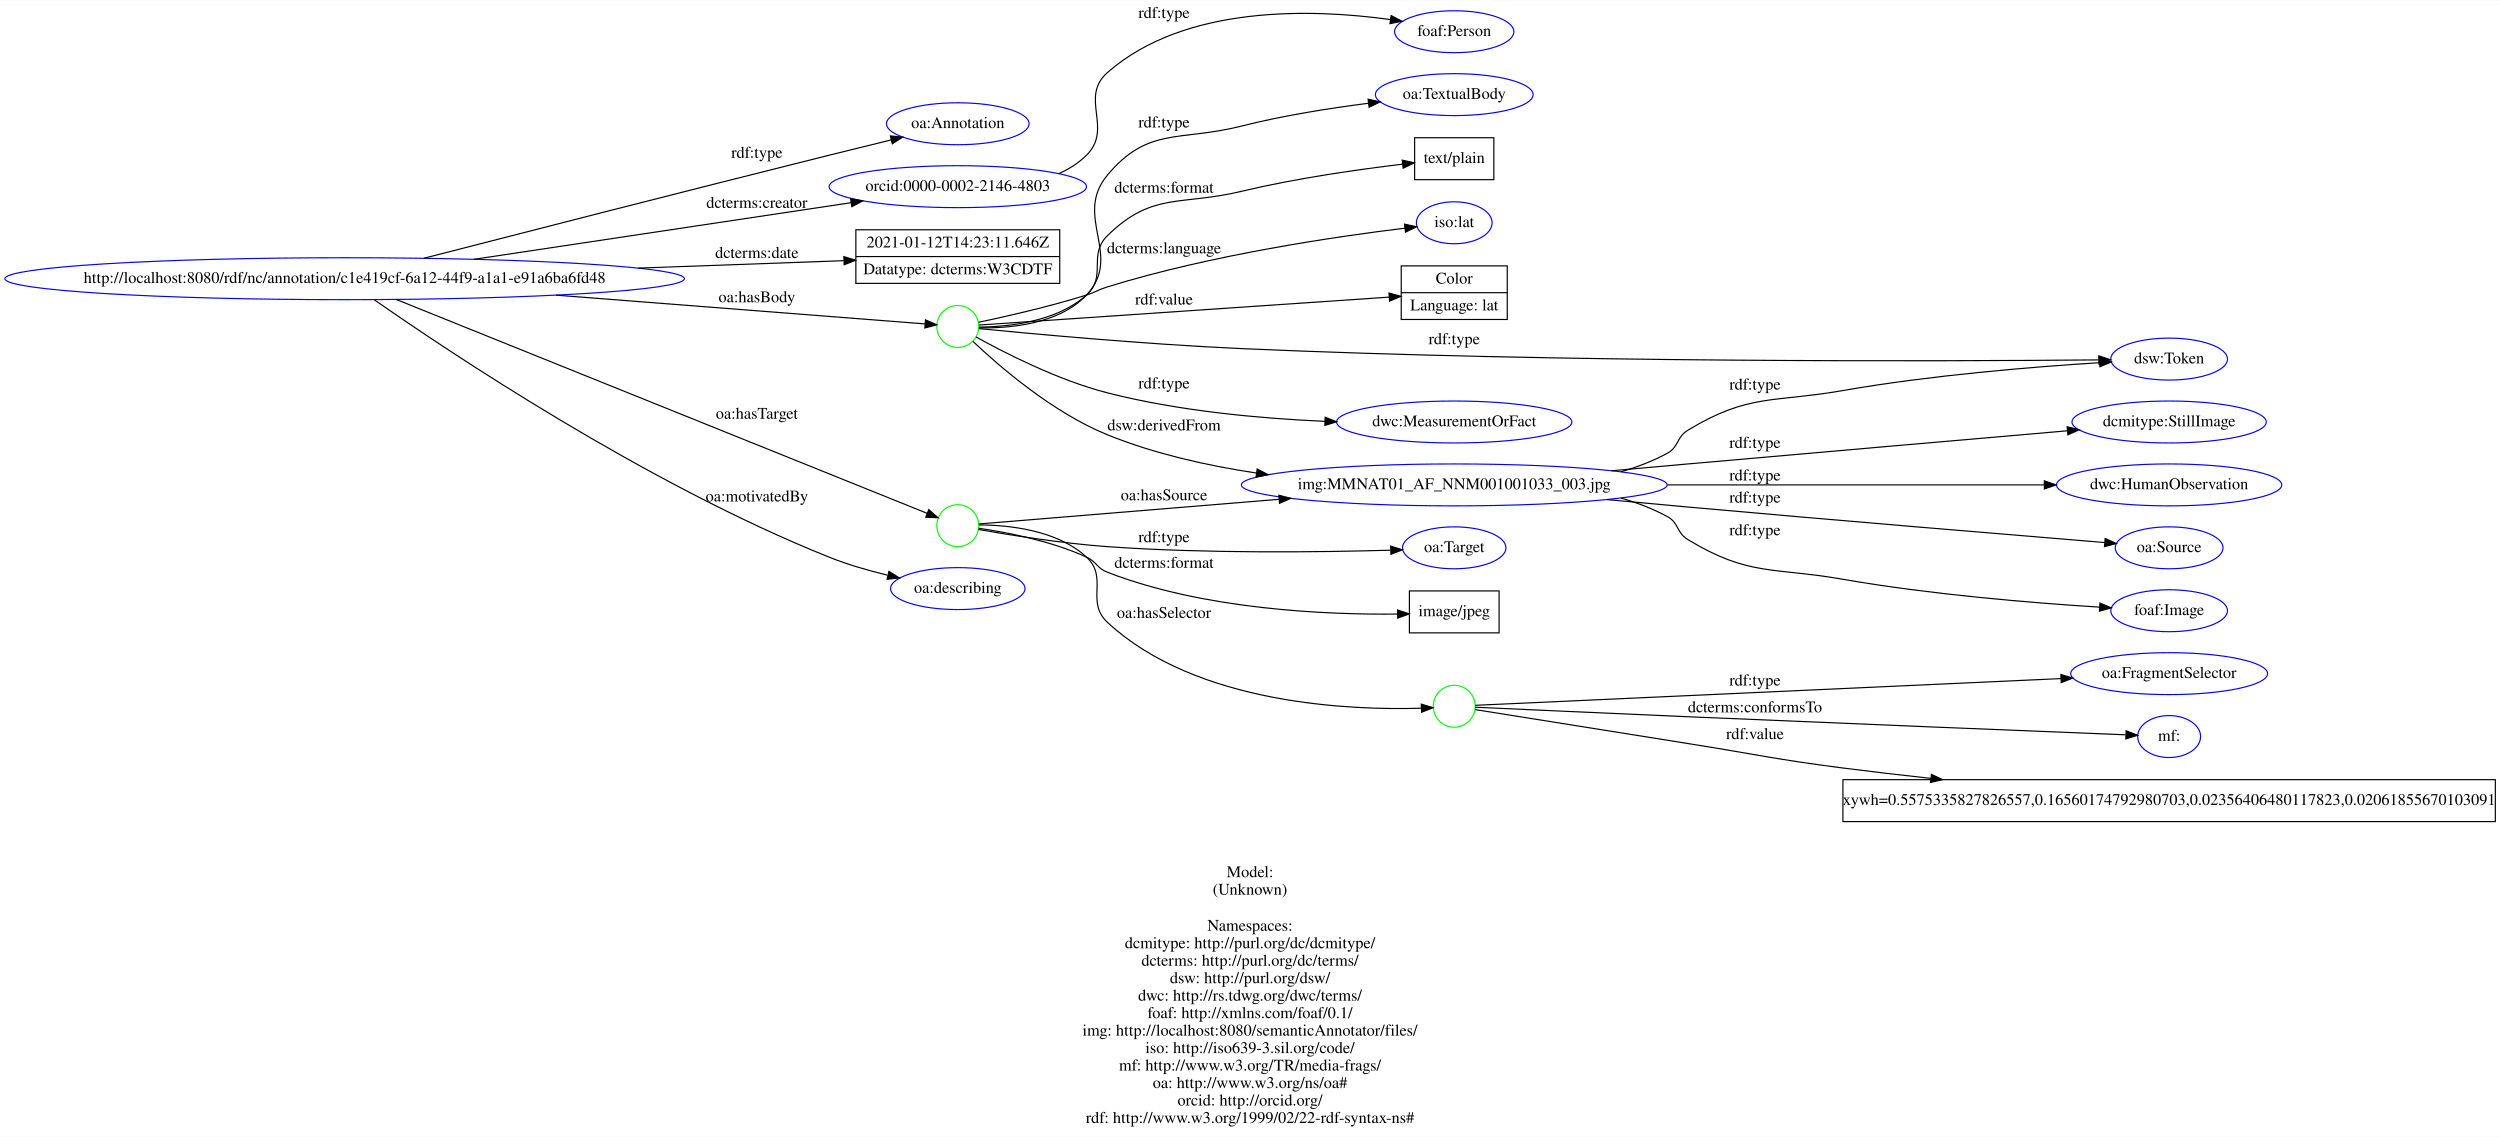
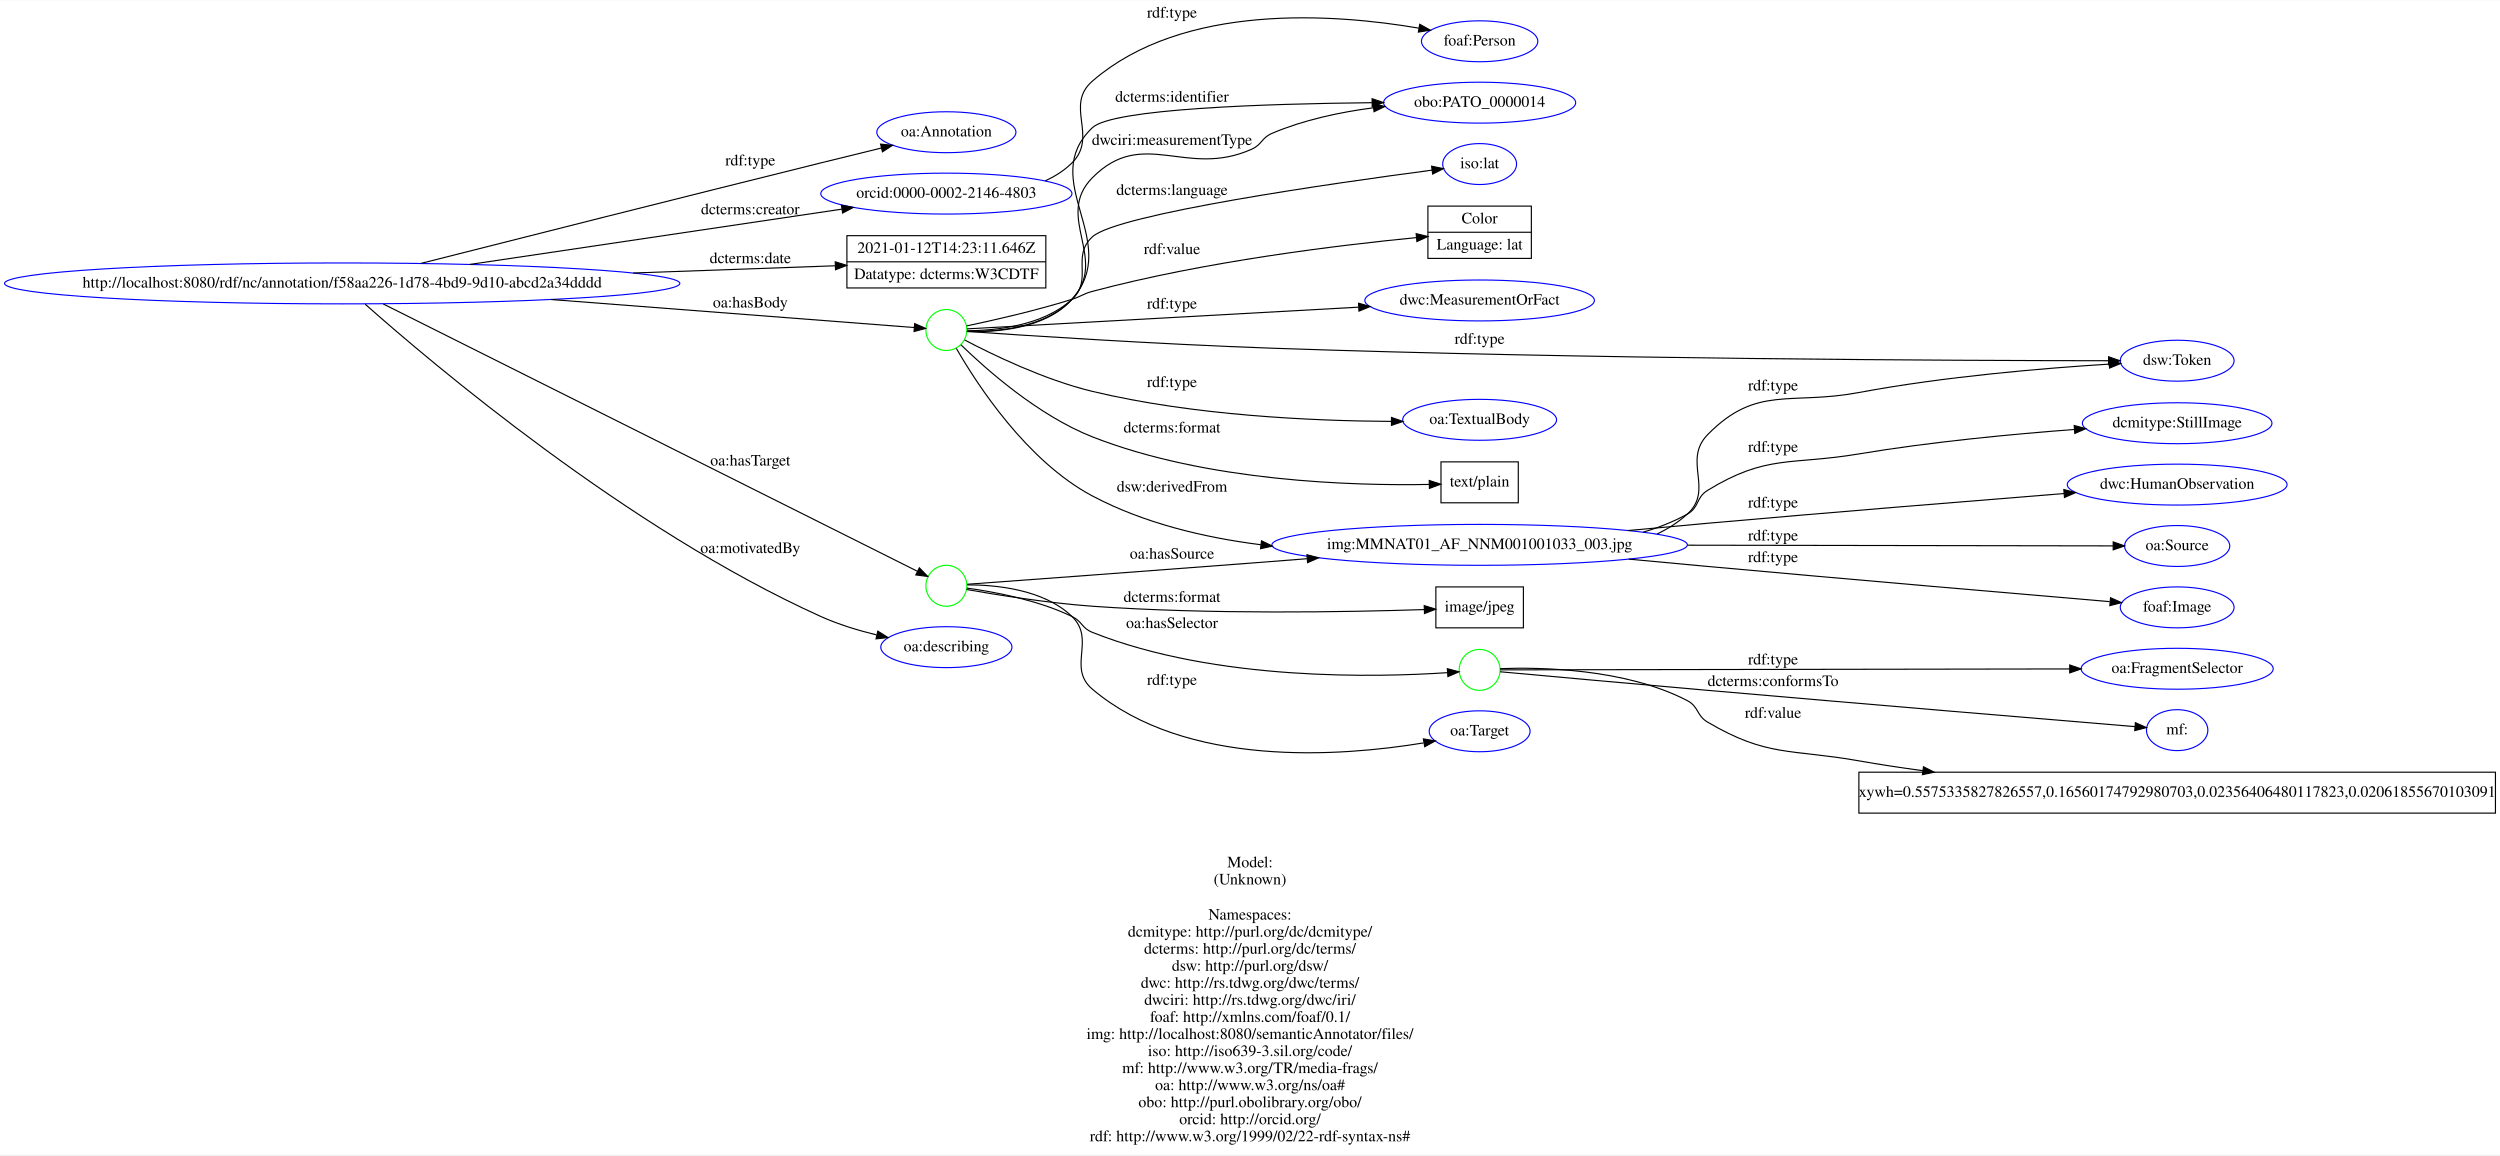
- <svg xmlns="http://www.w3.org/2000/svg" width="2146pt" height="976pt" viewBox="0.00 0.00 2145.90 975.50">
-   <g id="graph0" class="graph" transform="scale(1 1) rotate(0) translate(4 971.5)">
-     <polygon fill="#ffffff" stroke="transparent" points="-4,4 -4,-971.5 2141.896,-971.5 2141.896,4 -4,4" />
-     <text text-anchor="middle" x="1068.948" y="-218.8" font-family="Times,serif" font-size="14.00" fill="#000000">Model:</text>
-     <text text-anchor="middle" x="1068.948" y="-203.8" font-family="Times,serif" font-size="14.00" fill="#000000">(Unknown)</text>
-     <text text-anchor="middle" x="1068.948" y="-172.8" font-family="Times,serif" font-size="14.00" fill="#000000">Namespaces:</text>
-     <text text-anchor="middle" x="1068.948" y="-157.8" font-family="Times,serif" font-size="14.00" fill="#000000">dcmitype: http://purl.org/dc/dcmitype/</text>
-     <text text-anchor="middle" x="1068.948" y="-142.8" font-family="Times,serif" font-size="14.00" fill="#000000">dcterms: http://purl.org/dc/terms/</text>
-     <text text-anchor="middle" x="1068.948" y="-127.8" font-family="Times,serif" font-size="14.00" fill="#000000">dsw: http://purl.org/dsw/</text>
-     <text text-anchor="middle" x="1068.948" y="-112.8" font-family="Times,serif" font-size="14.00" fill="#000000">dwc: http://rs.tdwg.org/dwc/terms/</text>
-     <text text-anchor="middle" x="1068.948" y="-97.8" font-family="Times,serif" font-size="14.00" fill="#000000">foaf: http://xmlns.com/foaf/0.1/</text>
-     <text text-anchor="middle" x="1068.948" y="-82.8" font-family="Times,serif" font-size="14.00" fill="#000000">img: http://localhost:8080/semanticAnnotator/files/</text>
-     <text text-anchor="middle" x="1068.948" y="-67.8" font-family="Times,serif" font-size="14.00" fill="#000000">iso: http://iso639-3.sil.org/code/</text>
-     <text text-anchor="middle" x="1068.948" y="-52.8" font-family="Times,serif" font-size="14.00" fill="#000000">mf: http://www.w3.org/TR/media-frags/</text>
-     <text text-anchor="middle" x="1068.948" y="-37.8" font-family="Times,serif" font-size="14.00" fill="#000000">oa: http://www.w3.org/ns/oa#</text>
-     <text text-anchor="middle" x="1068.948" y="-22.8" font-family="Times,serif" font-size="14.00" fill="#000000">orcid: http://orcid.org/</text>
-     <text text-anchor="middle" x="1068.948" y="-7.8" font-family="Times,serif" font-size="14.00" fill="#000000">rdf: http://www.w3.org/1999/02/22-rdf-syntax-ns#</text>
+ <svg xmlns="http://www.w3.org/2000/svg" width="2199pt" height="1016pt" viewBox="0.00 0.00 2199.30 1015.50">
+   <g id="graph0" class="graph" transform="scale(1 1) rotate(0) translate(4 1011.5)">
+     <polygon fill="#ffffff" stroke="transparent" points="-4,4 -4,-1011.5 2195.295,-1011.5 2195.295,4 -4,4" />
+     <text text-anchor="middle" x="1095.648" y="-248.8" font-family="Times,serif" font-size="14.00" fill="#000000">Model:</text>
+     <text text-anchor="middle" x="1095.648" y="-233.8" font-family="Times,serif" font-size="14.00" fill="#000000">(Unknown)</text>
+     <text text-anchor="middle" x="1095.648" y="-202.8" font-family="Times,serif" font-size="14.00" fill="#000000">Namespaces:</text>
+     <text text-anchor="middle" x="1095.648" y="-187.8" font-family="Times,serif" font-size="14.00" fill="#000000">dcmitype: http://purl.org/dc/dcmitype/</text>
+     <text text-anchor="middle" x="1095.648" y="-172.8" font-family="Times,serif" font-size="14.00" fill="#000000">dcterms: http://purl.org/dc/terms/</text>
+     <text text-anchor="middle" x="1095.648" y="-157.8" font-family="Times,serif" font-size="14.00" fill="#000000">dsw: http://purl.org/dsw/</text>
+     <text text-anchor="middle" x="1095.648" y="-142.8" font-family="Times,serif" font-size="14.00" fill="#000000">dwc: http://rs.tdwg.org/dwc/terms/</text>
+     <text text-anchor="middle" x="1095.648" y="-127.8" font-family="Times,serif" font-size="14.00" fill="#000000">dwciri: http://rs.tdwg.org/dwc/iri/</text>
+     <text text-anchor="middle" x="1095.648" y="-112.8" font-family="Times,serif" font-size="14.00" fill="#000000">foaf: http://xmlns.com/foaf/0.1/</text>
+     <text text-anchor="middle" x="1095.648" y="-97.8" font-family="Times,serif" font-size="14.00" fill="#000000">img: http://localhost:8080/semanticAnnotator/files/</text>
+     <text text-anchor="middle" x="1095.648" y="-82.8" font-family="Times,serif" font-size="14.00" fill="#000000">iso: http://iso639-3.sil.org/code/</text>
+     <text text-anchor="middle" x="1095.648" y="-67.8" font-family="Times,serif" font-size="14.00" fill="#000000">mf: http://www.w3.org/TR/media-frags/</text>
+     <text text-anchor="middle" x="1095.648" y="-52.8" font-family="Times,serif" font-size="14.00" fill="#000000">oa: http://www.w3.org/ns/oa#</text>
+     <text text-anchor="middle" x="1095.648" y="-37.8" font-family="Times,serif" font-size="14.00" fill="#000000">obo: http://purl.obolibrary.org/obo/</text>
+     <text text-anchor="middle" x="1095.648" y="-22.8" font-family="Times,serif" font-size="14.00" fill="#000000">orcid: http://orcid.org/</text>
+     <text text-anchor="middle" x="1095.648" y="-7.8" font-family="Times,serif" font-size="14.00" fill="#000000">rdf: http://www.w3.org/1999/02/22-rdf-syntax-ns#</text>
    <g id="node1" class="node">
-       <ellipse fill="none" stroke="#0000ff" cx="291.824" cy="-732.5" rx="291.648" ry="18" />
-       <text text-anchor="middle" x="291.824" y="-728.8" font-family="Times,serif" font-size="14.00" fill="#000000">http://localhost:8080/rdf/nc/annotation/c1e419cf-6a12-44f9-a1a1-e91a6ba6fd48</text>
+       <ellipse fill="none" stroke="#0000ff" cx="297.024" cy="-762.5" rx="297.047" ry="18" />
+       <text text-anchor="middle" x="297.024" y="-758.8" font-family="Times,serif" font-size="14.00" fill="#000000">http://localhost:8080/rdf/nc/annotation/f58aa226-1d78-4bd9-9d10-abcd2a34dddd</text>
    </g>
    <g id="node2" class="node">
-       <ellipse fill="none" stroke="#0000ff" cx="818.138" cy="-865.5" rx="61.189" ry="18" />
-       <text text-anchor="middle" x="818.138" y="-861.8" font-family="Times,serif" font-size="14.00" fill="#000000">oa:Annotation</text>
+       <ellipse fill="none" stroke="#0000ff" cx="828.538" cy="-895.5" rx="61.189" ry="18" />
+       <text text-anchor="middle" x="828.538" y="-891.8" font-family="Times,serif" font-size="14.00" fill="#000000">oa:Annotation</text>
    </g>
    <g id="edge1" class="edge">
-       <path fill="none" stroke="#000000" d="M359.838,-750.058C442.139,-771.254 584.949,-807.87 707.648,-838.5 724.945,-842.818 743.784,-847.448 760.925,-851.634" />
-       <polygon fill="#000000" stroke="#000000" points="760.253,-855.072 770.798,-854.041 761.912,-848.271 760.253,-855.072" />
-       <text text-anchor="middle" x="645.648" y="-836.3" font-family="Times,serif" font-size="14.00" fill="#000000">rdf:type</text>
+       <path fill="none" stroke="#000000" d="M366.273,-780.092C449.676,-801.243 594.044,-837.739 718.047,-868.5 735.351,-872.792 754.191,-877.415 771.332,-881.601" />
+       <polygon fill="#000000" stroke="#000000" points="770.66,-885.04 781.204,-884.01 772.319,-878.24 770.66,-885.04" />
+       <text text-anchor="middle" x="656.047" y="-866.3" font-family="Times,serif" font-size="14.00" fill="#000000">rdf:type</text>
    </g>
    <g id="node3" class="node">
-       <ellipse fill="none" stroke="#0000ff" cx="818.138" cy="-811.5" rx="110.48" ry="18" />
-       <text text-anchor="middle" x="818.138" y="-807.8" font-family="Times,serif" font-size="14.00" fill="#000000">orcid:0000-0002-2146-4803</text>
+       <ellipse fill="none" stroke="#0000ff" cx="828.538" cy="-841.5" rx="110.48" ry="18" />
+       <text text-anchor="middle" x="828.538" y="-837.8" font-family="Times,serif" font-size="14.00" fill="#000000">orcid:0000-0002-2146-4803</text>
    </g>
    <g id="edge2" class="edge">
-       <path fill="none" stroke="#000000" d="M402.799,-749.157C499.018,-763.6 636.594,-784.25 726.626,-797.764" />
-       <polygon fill="#000000" stroke="#000000" points="726.137,-801.23 736.546,-799.253 727.176,-794.307 726.137,-801.23" />
-       <text text-anchor="middle" x="645.648" y="-793.3" font-family="Times,serif" font-size="14.00" fill="#000000">dcterms:creator</text>
+       <path fill="none" stroke="#000000" d="M409.419,-779.206C506.762,-793.674 645.837,-814.345 736.646,-827.842" />
+       <polygon fill="#000000" stroke="#000000" points="736.245,-831.321 746.651,-829.329 737.274,-824.397 736.245,-831.321" />
+       <text text-anchor="middle" x="656.047" y="-823.3" font-family="Times,serif" font-size="14.00" fill="#000000">dcterms:creator</text>
    </g>
    <g id="node4" class="node">
-       <polygon fill="none" stroke="#000000" points="730.638,-728.5 730.638,-774.5 905.638,-774.5 905.638,-728.5 730.638,-728.5" />
-       <text text-anchor="middle" x="818.138" y="-759.3" font-family="Times,serif" font-size="14.00" fill="#000000">2021-01-12T14:23:11.646Z</text>
-       <polyline fill="none" stroke="#000000" points="730.638,-751.5 905.638,-751.5 " />
-       <text text-anchor="middle" x="818.138" y="-736.3" font-family="Times,serif" font-size="14.00" fill="#000000">Datatype: dcterms:W3CDTF</text>
+       <polygon fill="none" stroke="#000000" points="741.038,-758.5 741.038,-804.5 916.038,-804.5 916.038,-758.5 741.038,-758.5" />
+       <text text-anchor="middle" x="828.538" y="-789.3" font-family="Times,serif" font-size="14.00" fill="#000000">2021-01-12T14:23:11.646Z</text>
+       <polyline fill="none" stroke="#000000" points="741.038,-781.5 916.038,-781.5 " />
+       <text text-anchor="middle" x="828.538" y="-766.3" font-family="Times,serif" font-size="14.00" fill="#000000">Datatype: dcterms:W3CDTF</text>
    </g>
    <g id="edge3" class="edge">
-       <path fill="none" stroke="#000000" d="M543.805,-741.596C606.552,-743.862 670.148,-746.158 720.289,-747.968" />
-       <polygon fill="#000000" stroke="#000000" points="720.336,-751.471 730.456,-748.335 720.589,-744.476 720.336,-751.471" />
-       <text text-anchor="middle" x="645.648" y="-750.3" font-family="Times,serif" font-size="14.00" fill="#000000">dcterms:date</text>
+       <path fill="none" stroke="#000000" d="M553.05,-771.652C616.314,-773.914 680.314,-776.202 730.684,-778.002" />
+       <polygon fill="#000000" stroke="#000000" points="730.777,-781.508 740.896,-778.367 731.027,-774.512 730.777,-781.508" />
+       <text text-anchor="middle" x="656.047" y="-780.3" font-family="Times,serif" font-size="14.00" fill="#000000">dcterms:date</text>
    </g>
    <g id="node5" class="node">
-       <ellipse fill="none" stroke="#00ff00" cx="818.138" cy="-691.5" rx="18" ry="18" />
+       <ellipse fill="none" stroke="#00ff00" cx="828.538" cy="-721.5" rx="18" ry="18" />
    </g>
    <g id="edge4" class="edge">
-       <path fill="none" stroke="#000000" d="M473.32,-718.361C590.286,-709.25 731.143,-698.277 790.076,-693.686" />
-       <polygon fill="#000000" stroke="#000000" points="790.404,-697.171 800.102,-692.905 789.86,-690.192 790.404,-697.171" />
-       <text text-anchor="middle" x="645.648" y="-712.3" font-family="Times,serif" font-size="14.00" fill="#000000">oa:hasBody</text>
+       <path fill="none" stroke="#000000" d="M480.685,-748.333C598.762,-739.225 740.814,-728.267 800.241,-723.683" />
+       <polygon fill="#000000" stroke="#000000" points="800.65,-727.162 810.351,-722.903 800.111,-720.182 800.65,-727.162" />
+       <text text-anchor="middle" x="656.047" y="-741.3" font-family="Times,serif" font-size="14.00" fill="#000000">oa:hasBody</text>
+     </g>
+     <g id="node14" class="node">
+       <ellipse fill="none" stroke="#00ff00" cx="828.538" cy="-496.5" rx="18" ry="18" />
+     </g>
+     <g id="edge14" class="edge">
+       <path fill="none" stroke="#000000" d="M333.139,-744.426C433.93,-693.984 716.544,-552.548 803.051,-509.255" />
+       <polygon fill="#000000" stroke="#000000" points="804.781,-512.303 812.158,-504.697 801.649,-506.043 804.781,-512.303" />
+       <text text-anchor="middle" x="656.047" y="-602.3" font-family="Times,serif" font-size="14.00" fill="#000000">oa:hasTarget</text>
+     </g>
+     <g id="node21" class="node">
+       <ellipse fill="none" stroke="#0000ff" cx="828.538" cy="-442.5" rx="57.69" ry="18" />
+       <text text-anchor="middle" x="828.538" y="-438.8" font-family="Times,serif" font-size="14.00" fill="#000000">oa:describing</text>
+     </g>
+     <g id="edge22" class="edge">
+       <path fill="none" stroke="#000000" d="M317.231,-744.238C375.133,-692.895 548.395,-546.042 718.047,-469.5 733.4,-462.573 750.789,-457.265 767.152,-453.265" />
+       <polygon fill="#000000" stroke="#000000" points="768.228,-456.609 777.18,-450.942 766.648,-449.789 768.228,-456.609" />
+       <text text-anchor="middle" x="656.047" y="-525.3" font-family="Times,serif" font-size="14.00" fill="#000000">oa:motivatedBy</text>
+     </g>
+     <g id="node22" class="node">
+       <ellipse fill="none" stroke="#0000ff" cx="1297.661" cy="-975.5" rx="51.191" ry="18" />
+       <text text-anchor="middle" x="1297.661" y="-971.8" font-family="Times,serif" font-size="14.00" fill="#000000">foaf:Person</text>
+     </g>
+     <g id="edge23" class="edge">
+       <path fill="none" stroke="#000000" d="M915.522,-852.77C924.223,-856.688 932.308,-861.816 939.028,-868.5 962.413,-891.762 932.102,-918.897 957.028,-940.5 1036.941,-1009.76 1170.264,-999.667 1244.189,-987.059" />
+       <polygon fill="#000000" stroke="#000000" points="1244.984,-990.472 1254.214,-985.271 1243.755,-983.581 1244.984,-990.472" />
+       <text text-anchor="middle" x="1027.028" y="-996.3" font-family="Times,serif" font-size="14.00" fill="#000000">rdf:type</text>
+     </g>
+     <g id="node6" class="node">
+       <ellipse fill="none" stroke="#0000ff" cx="1911.295" cy="-694.5" rx="50.091" ry="18" />
+       <text text-anchor="middle" x="1911.295" y="-690.8" font-family="Times,serif" font-size="14.00" fill="#000000">dsw:Token</text>
+     </g>
+     <g id="edge5" class="edge">
+       <path fill="none" stroke="#000000" d="M846.626,-720.225C891.844,-717.097 1013.466,-709.036 1115.028,-705.5 1389.463,-695.945 1717.374,-694.595 1850.581,-694.47" />
+       <polygon fill="#000000" stroke="#000000" points="1850.973,-697.97 1860.97,-694.462 1850.967,-690.97 1850.973,-697.97" />
+       <text text-anchor="middle" x="1297.661" y="-709.3" font-family="Times,serif" font-size="14.00" fill="#000000">rdf:type</text>
+     </g>
+     <g id="node7" class="node">
+       <ellipse fill="none" stroke="#0000ff" cx="1297.661" cy="-747.5" rx="100.983" ry="18" />
+       <text text-anchor="middle" x="1297.661" y="-743.8" font-family="Times,serif" font-size="14.00" fill="#000000">dwc:MeasurementOrFact</text>
+     </g>
+     <g id="edge6" class="edge">
+       <path fill="none" stroke="#000000" d="M846.64,-722.503C902.664,-725.608 1076.329,-735.233 1191.086,-741.593" />
+       <polygon fill="#000000" stroke="#000000" points="1191.132,-745.101 1201.311,-742.16 1191.52,-738.112 1191.132,-745.101" />
+       <text text-anchor="middle" x="1027.028" y="-740.3" font-family="Times,serif" font-size="14.00" fill="#000000">rdf:type</text>
+     </g>
+     <g id="node8" class="node">
+       <ellipse fill="none" stroke="#0000ff" cx="1297.661" cy="-642.5" rx="67.688" ry="18" />
+       <text text-anchor="middle" x="1297.661" y="-638.8" font-family="Times,serif" font-size="14.00" fill="#000000">oa:TextualBody</text>
+     </g>
+     <g id="edge7" class="edge">
+       <path fill="none" stroke="#000000" d="M844.589,-712.736C868.357,-700.232 914.675,-677.665 957.028,-667.5 1045.508,-646.264 1150.307,-641.504 1220.069,-641.098" />
+       <polygon fill="#000000" stroke="#000000" points="1220.112,-644.598 1230.102,-641.068 1220.091,-637.598 1220.112,-644.598" />
+       <text text-anchor="middle" x="1027.028" y="-671.3" font-family="Times,serif" font-size="14.00" fill="#000000">rdf:type</text>
+     </g>
+     <g id="node9" class="node">
+       <polygon fill="none" stroke="#000000" points="1263.661,-569.5 1263.661,-605.5 1331.661,-605.5 1331.661,-569.5 1263.661,-569.5" />
+       <text text-anchor="middle" x="1297.661" y="-583.8" font-family="Times,serif" font-size="14.00" fill="#000000">text/plain</text>
+     </g>
+     <g id="edge8" class="edge">
+       <path fill="none" stroke="#000000" d="M841.371,-708.475C863.03,-687.4 909.177,-646.294 957.028,-627.5 1057.509,-588.035 1186.514,-584.406 1253.245,-585.649" />
+       <polygon fill="#000000" stroke="#000000" points="1253.327,-589.152 1263.406,-585.886 1253.49,-582.154 1253.327,-589.152" />
+       <text text-anchor="middle" x="1027.028" y="-631.3" font-family="Times,serif" font-size="14.00" fill="#000000">dcterms:format</text>
+     </g>
+     <g id="node10" class="node">
+       <ellipse fill="none" stroke="#0000ff" cx="1297.661" cy="-921.5" rx="84.485" ry="18" />
+       <text text-anchor="middle" x="1297.661" y="-917.8" font-family="Times,serif" font-size="14.00" fill="#000000">obo:PATO_0000014</text>
+     </g>
+     <g id="edge9" class="edge">
+       <path fill="none" stroke="#000000" d="M846.568,-720.164C871.408,-719.413 915.722,-722.188 939.028,-748.5 983.841,-799.093 907.961,-853.021 957.028,-899.5 974.592,-916.138 1108.353,-920.501 1202.923,-921.48" />
+       <polygon fill="#000000" stroke="#000000" points="1203.065,-924.981 1213.097,-921.574 1203.129,-917.981 1203.065,-924.981" />
+       <text text-anchor="middle" x="1027.028" y="-922.3" font-family="Times,serif" font-size="14.00" fill="#000000">dcterms:identifier</text>
+     </g>
+     <g id="edge12" class="edge">
+       <path fill="none" stroke="#000000" d="M846.811,-720.313C871.522,-719.793 915.231,-722.9 939.028,-748.5 971.86,-783.821 923.1,-821.23 957.028,-855.5 1001.496,-900.418 1039.286,-854.792 1097.028,-880.5 1106.286,-884.622 1105.708,-890.517 1115.028,-894.5 1142.71,-906.332 1174.664,-913.116 1204.029,-916.964" />
+       <polygon fill="#000000" stroke="#000000" points="1203.949,-920.48 1214.297,-918.206 1204.79,-913.53 1203.949,-920.48" />
+       <text text-anchor="middle" x="1027.028" y="-884.3" font-family="Times,serif" font-size="14.00" fill="#000000">dwciri:measurementType</text>
+     </g>
+     <g id="node11" class="node">
+       <ellipse fill="none" stroke="#0000ff" cx="1297.661" cy="-867.5" rx="32.494" ry="18" />
+       <text text-anchor="middle" x="1297.661" y="-863.8" font-family="Times,serif" font-size="14.00" fill="#000000">iso:lat</text>
+     </g>
+     <g id="edge10" class="edge">
+       <path fill="none" stroke="#000000" d="M846.694,-720.843C870.867,-720.978 913.529,-724.884 939.028,-748.5 957.898,-765.977 938.073,-786.114 957.028,-803.5 978.919,-823.58 1169.723,-850.763 1255.822,-862.143" />
+       <polygon fill="#000000" stroke="#000000" points="1255.414,-865.619 1265.785,-863.451 1256.325,-858.679 1255.414,-865.619" />
+       <text text-anchor="middle" x="1027.028" y="-840.3" font-family="Times,serif" font-size="14.00" fill="#000000">dcterms:language</text>
+     </g>
+     <g id="node12" class="node">
+       <ellipse fill="none" stroke="#0000ff" cx="1297.661" cy="-532.5" rx="182.768" ry="18" />
+       <text text-anchor="middle" x="1297.661" y="-528.8" font-family="Times,serif" font-size="14.00" fill="#000000">img:MMNAT01_AF_NNM001001033_003.jpg</text>
+     </g>
+     <g id="edge11" class="edge">
+       <path fill="none" stroke="#000000" d="M837.312,-705.355C855.203,-674.203 899.149,-606.174 957.028,-575.5 1001.96,-551.687 1054.774,-538.97 1105.227,-532.598" />
+       <polygon fill="#000000" stroke="#000000" points="1105.765,-536.059 1115.284,-531.407 1104.941,-529.108 1105.765,-536.059" />
+       <text text-anchor="middle" x="1027.028" y="-579.3" font-family="Times,serif" font-size="14.00" fill="#000000">dsw:derivedFrom</text>
    </g>
    <g id="node13" class="node">
-       <ellipse fill="none" stroke="#00ff00" cx="818.138" cy="-520.5" rx="18" ry="18" />
-     </g>
-     <g id="edge12" class="edge">
-       <path fill="none" stroke="#000000" d="M336.244,-714.608C442.219,-671.921 707.317,-565.139 791.82,-531.101" />
-       <polygon fill="#000000" stroke="#000000" points="793.239,-534.303 801.207,-527.32 790.624,-527.81 793.239,-534.303" />
-       <text text-anchor="middle" x="645.648" y="-612.3" font-family="Times,serif" font-size="14.00" fill="#000000">oa:hasTarget</text>
+       <polygon fill="none" stroke="#000000" points="1252.161,-784.5 1252.161,-830.5 1343.161,-830.5 1343.161,-784.5 1252.161,-784.5" />
+       <text text-anchor="middle" x="1297.661" y="-815.3" font-family="Times,serif" font-size="14.00" fill="#000000">Color</text>
+       <polyline fill="none" stroke="#000000" points="1252.161,-807.5 1343.161,-807.5 " />
+       <text text-anchor="middle" x="1297.661" y="-792.3" font-family="Times,serif" font-size="14.00" fill="#000000">Language: lat</text>
+     </g>
+     <g id="edge13" class="edge">
+       <path fill="none" stroke="#000000" d="M846.34,-725.096C868.342,-729.713 906.822,-738.351 939.028,-748.5 947.214,-751.08 948.735,-753.283 957.028,-755.5 1055.565,-781.838 1173.942,-796.159 1242.025,-802.787" />
+       <polygon fill="#000000" stroke="#000000" points="1241.816,-806.283 1252.103,-803.747 1242.48,-799.314 1241.816,-806.283" />
+       <text text-anchor="middle" x="1027.028" y="-788.3" font-family="Times,serif" font-size="14.00" fill="#000000">rdf:value</text>
+     </g>
+     <g id="edge25" class="edge">
+       <path fill="none" stroke="#000000" d="M1453.647,-541.954C1463.296,-546.55 1472.315,-552.316 1480.295,-559.5 1504.17,-580.992 1475.805,-606.563 1498.295,-629.5 1541.252,-673.309 1570.992,-655.183 1631.295,-666.5 1706.444,-680.602 1794.36,-687.927 1851.345,-691.49" />
+       <polygon fill="#000000" stroke="#000000" points="1851.422,-695.001 1861.616,-692.112 1851.845,-688.014 1851.422,-695.001" />
+       <text text-anchor="middle" x="1555.795" y="-668.3" font-family="Times,serif" font-size="14.00" fill="#000000">rdf:type</text>
+     </g>
+     <g id="node23" class="node">
+       <ellipse fill="none" stroke="#0000ff" cx="1911.295" cy="-639.5" rx="83.386" ry="18" />
+       <text text-anchor="middle" x="1911.295" y="-635.8" font-family="Times,serif" font-size="14.00" fill="#000000">dcmitype:StillImage</text>
+     </g>
+     <g id="edge24" class="edge">
+       <path fill="none" stroke="#000000" d="M1441.51,-543.636C1455.065,-547.653 1468.23,-552.838 1480.295,-559.5 1491.057,-565.442 1487.81,-574.084 1498.295,-580.5 1550.154,-612.234 1571.334,-602.447 1631.295,-612.5 1694.207,-623.048 1765.815,-629.862 1820.866,-634.005" />
+       <polygon fill="#000000" stroke="#000000" points="1820.716,-637.504 1830.946,-634.748 1821.231,-630.523 1820.716,-637.504" />
+       <text text-anchor="middle" x="1555.795" y="-614.3" font-family="Times,serif" font-size="14.00" fill="#000000">rdf:type</text>
+     </g>
+     <g id="node24" class="node">
+       <ellipse fill="none" stroke="#0000ff" cx="1911.295" cy="-585.5" rx="96.683" ry="18" />
+       <text text-anchor="middle" x="1911.295" y="-581.8" font-family="Times,serif" font-size="14.00" fill="#000000">dwc:HumanObservation</text>
+     </g>
+     <g id="edge26" class="edge">
+       <path fill="none" stroke="#000000" d="M1428.229,-545.099C1451.557,-547.283 1475.642,-549.495 1498.295,-551.5 1605.38,-560.978 1728.164,-570.975 1811.836,-577.656" />
+       <polygon fill="#000000" stroke="#000000" points="1811.596,-581.148 1821.842,-578.455 1812.152,-574.17 1811.596,-581.148" />
+       <text text-anchor="middle" x="1555.795" y="-565.3" font-family="Times,serif" font-size="14.00" fill="#000000">rdf:type</text>
+     </g>
+     <g id="node25" class="node">
+       <ellipse fill="none" stroke="#0000ff" cx="1911.295" cy="-531.5" rx="46.292" ry="18" />
+       <text text-anchor="middle" x="1911.295" y="-527.8" font-family="Times,serif" font-size="14.00" fill="#000000">oa:Source</text>
+     </g>
+     <g id="edge27" class="edge">
+       <path fill="none" stroke="#000000" d="M1480.525,-532.202C1608.359,-531.994 1770.701,-531.729 1854.898,-531.592" />
+       <polygon fill="#000000" stroke="#000000" points="1855.023,-535.092 1865.017,-531.575 1855.012,-528.092 1855.023,-535.092" />
+       <text text-anchor="middle" x="1555.795" y="-536.3" font-family="Times,serif" font-size="14.00" fill="#000000">rdf:type</text>
+     </g>
+     <g id="node26" class="node">
+       <ellipse fill="none" stroke="#0000ff" cx="1911.295" cy="-477.5" rx="50.091" ry="18" />
+       <text text-anchor="middle" x="1911.295" y="-473.8" font-family="Times,serif" font-size="14.00" fill="#000000">foaf:Image</text>
+     </g>
+     <g id="edge28" class="edge">
+       <path fill="none" stroke="#000000" d="M1428.776,-519.941C1451.935,-517.764 1475.821,-515.544 1498.295,-513.5 1624.172,-502.054 1771.701,-489.37 1851.939,-482.534" />
+       <polygon fill="#000000" stroke="#000000" points="1852.665,-485.985 1862.332,-481.649 1852.071,-479.01 1852.665,-485.985" />
+       <text text-anchor="middle" x="1555.795" y="-517.3" font-family="Times,serif" font-size="14.00" fill="#000000">rdf:type</text>
+     </g>
+     <g id="edge21" class="edge">
+       <path fill="none" stroke="#000000" d="M846.771,-497.825C890.145,-500.985 1002.888,-509.24 1097.028,-516.5 1112.824,-517.718 1129.318,-519.007 1145.768,-520.303" />
+       <polygon fill="#000000" stroke="#000000" points="1145.753,-523.812 1155.997,-521.11 1146.304,-516.834 1145.753,-523.812" />
+       <text text-anchor="middle" x="1027.028" y="-520.3" font-family="Times,serif" font-size="14.00" fill="#000000">oa:hasSource</text>
+     </g>
+     <g id="node15" class="node">
+       <ellipse fill="none" stroke="#0000ff" cx="1297.661" cy="-368.5" rx="44.393" ry="18" />
+       <text text-anchor="middle" x="1297.661" y="-364.8" font-family="Times,serif" font-size="14.00" fill="#000000">oa:Target</text>
+     </g>
+     <g id="edge15" class="edge">
+       <path fill="none" stroke="#000000" d="M846.841,-497.312C871.182,-497.354 914.033,-493.647 939.028,-469.5 960.279,-448.97 934.474,-424.59 957.028,-405.5 1039.253,-335.903 1175.603,-346.256 1248.356,-358.274" />
+       <polygon fill="#000000" stroke="#000000" points="1248.164,-361.793 1258.615,-360.05 1249.358,-354.895 1248.164,-361.793" />
+       <text text-anchor="middle" x="1027.028" y="-409.3" font-family="Times,serif" font-size="14.00" fill="#000000">rdf:type</text>
+     </g>
+     <g id="node16" class="node">
+       <polygon fill="none" stroke="#000000" points="1259.161,-459.5 1259.161,-495.5 1336.161,-495.5 1336.161,-459.5 1259.161,-459.5" />
+       <text text-anchor="middle" x="1297.661" y="-473.8" font-family="Times,serif" font-size="14.00" fill="#000000">image/jpeg</text>
+     </g>
+     <g id="edge16" class="edge">
+       <path fill="none" stroke="#000000" d="M846.332,-493.224C871.059,-488.852 917.259,-481.331 957.028,-478.5 1060.755,-471.117 1182.7,-473.405 1248.896,-475.561" />
+       <polygon fill="#000000" stroke="#000000" points="1248.917,-479.064 1259.03,-475.905 1249.154,-472.068 1248.917,-479.064" />
+       <text text-anchor="middle" x="1027.028" y="-482.3" font-family="Times,serif" font-size="14.00" fill="#000000">dcterms:format</text>
+     </g>
+     <g id="node17" class="node">
+       <ellipse fill="none" stroke="#00ff00" cx="1297.661" cy="-422.5" rx="18" ry="18" />
+     </g>
+     <g id="edge17" class="edge">
+       <path fill="none" stroke="#000000" d="M846.542,-494.462C869.084,-491.39 908.45,-484.284 939.028,-469.5 948.152,-465.088 947.611,-459.248 957.028,-455.5 1065.901,-412.165 1209.196,-416.015 1269.256,-420.067" />
+       <polygon fill="#000000" stroke="#000000" points="1269.246,-423.575 1279.475,-420.815 1269.757,-416.594 1269.246,-423.575" />
+       <text text-anchor="middle" x="1027.028" y="-459.3" font-family="Times,serif" font-size="14.00" fill="#000000">oa:hasSelector</text>
+     </g>
+     <g id="node18" class="node">
+       <ellipse fill="none" stroke="#0000ff" cx="1911.295" cy="-423.5" rx="84.485" ry="18" />
+       <text text-anchor="middle" x="1911.295" y="-419.8" font-family="Times,serif" font-size="14.00" fill="#000000">oa:FragmentSelector</text>
+     </g>
+     <g id="edge18" class="edge">
+       <path fill="none" stroke="#000000" d="M1315.694,-422.529C1389.038,-422.649 1668.099,-423.104 1816.757,-423.346" />
+       <polygon fill="#000000" stroke="#000000" points="1816.788,-426.846 1826.793,-423.362 1816.799,-419.846 1816.788,-426.846" />
+       <text text-anchor="middle" x="1555.795" y="-427.3" font-family="Times,serif" font-size="14.00" fill="#000000">rdf:type</text>
+     </g>
+     <g id="node19" class="node">
+       <ellipse fill="none" stroke="#0000ff" cx="1911.295" cy="-369.5" rx="27" ry="18" />
+       <text text-anchor="middle" x="1911.295" y="-365.8" font-family="Times,serif" font-size="14.00" fill="#000000">mf:</text>
+     </g>
+     <g id="edge19" class="edge">
+       <path fill="none" stroke="#000000" d="M1315.644,-420.857C1350.751,-417.655 1430.88,-410.381 1498.295,-404.5 1636.997,-392.401 1801.956,-378.598 1874.251,-372.578" />
+       <polygon fill="#000000" stroke="#000000" points="1874.556,-376.065 1884.231,-371.747 1873.975,-369.089 1874.556,-376.065" />
+       <text text-anchor="middle" x="1555.795" y="-408.3" font-family="Times,serif" font-size="14.00" fill="#000000">dcterms:conformsTo</text>
    </g>
    <g id="node20" class="node">
-       <ellipse fill="none" stroke="#0000ff" cx="818.138" cy="-466.5" rx="57.69" ry="18" />
-       <text text-anchor="middle" x="818.138" y="-462.8" font-family="Times,serif" font-size="14.00" fill="#000000">oa:describing</text>
+       <polygon fill="none" stroke="#000000" points="1631.295,-296.5 1631.295,-332.5 2191.295,-332.5 2191.295,-296.5 1631.295,-296.5" />
+       <text text-anchor="middle" x="1911.295" y="-310.8" font-family="Times,serif" font-size="14.00" fill="#000000">xywh=0.5575335827826557,0.16560174792980703,0.02356406480117823,0.02061855670103091</text>
    </g>
    <g id="edge20" class="edge">
-       <path fill="none" stroke="#000000" d="M317.267,-714.411C380.364,-670.346 550.33,-556.456 707.648,-493.5 723.514,-487.151 741.279,-482.009 757.846,-477.984" />
-       <polygon fill="#000000" stroke="#000000" points="759.035,-481.3 767.979,-475.621 757.446,-474.483 759.035,-481.3" />
-       <text text-anchor="middle" x="645.648" y="-541.3" font-family="Times,serif" font-size="14.00" fill="#000000">oa:motivatedBy</text>
-     </g>
-     <g id="node21" class="node">
-       <ellipse fill="none" stroke="#0000ff" cx="1244.262" cy="-944.5" rx="51.191" ry="18" />
-       <text text-anchor="middle" x="1244.262" y="-940.8" font-family="Times,serif" font-size="14.00" fill="#000000">foaf:Person</text>
-     </g>
-     <g id="edge21" class="edge">
-       <path fill="none" stroke="#000000" d="M904.829,-822.67C913.637,-826.6 921.827,-831.757 928.629,-838.5 951.747,-861.42 922.15,-888.04 946.629,-909.5 1013.381,-968.02 1123.366,-964.082 1189.303,-954.945" />
-       <polygon fill="#000000" stroke="#000000" points="1190.111,-958.364 1199.494,-953.443 1189.09,-951.439 1190.111,-958.364" />
-       <text text-anchor="middle" x="995.129" y="-956.3" font-family="Times,serif" font-size="14.00" fill="#000000">rdf:type</text>
-     </g>
-     <g id="node6" class="node">
-       <ellipse fill="none" stroke="#0000ff" cx="1857.896" cy="-663.5" rx="50.091" ry="18" />
-       <text text-anchor="middle" x="1857.896" y="-659.8" font-family="Times,serif" font-size="14.00" fill="#000000">dsw:Token</text>
-     </g>
-     <g id="edge5" class="edge">
-       <path fill="none" stroke="#000000" d="M836.135,-689.683C876.455,-685.703 977.122,-676.27 1061.629,-672.5 1335.949,-660.26 1663.924,-661.596 1797.165,-662.809" />
-       <polygon fill="#000000" stroke="#000000" points="1797.524,-666.312 1807.556,-662.907 1797.59,-659.313 1797.524,-666.312" />
-       <text text-anchor="middle" x="1244.262" y="-676.3" font-family="Times,serif" font-size="14.00" fill="#000000">rdf:type</text>
-     </g>
-     <g id="node7" class="node">
-       <ellipse fill="none" stroke="#0000ff" cx="1244.262" cy="-609.5" rx="100.983" ry="18" />
-       <text text-anchor="middle" x="1244.262" y="-605.8" font-family="Times,serif" font-size="14.00" fill="#000000">dwc:MeasurementOrFact</text>
-     </g>
-     <g id="edge6" class="edge">
-       <path fill="none" stroke="#000000" d="M833.744,-682.511C857.325,-669.414 903.838,-645.457 946.629,-634.5 1007.168,-618.999 1076.668,-612.552 1133.276,-610.07" />
-       <polygon fill="#000000" stroke="#000000" points="1133.477,-613.565 1143.328,-609.665 1133.195,-606.571 1133.477,-613.565" />
-       <text text-anchor="middle" x="995.129" y="-638.3" font-family="Times,serif" font-size="14.00" fill="#000000">rdf:type</text>
-     </g>
-     <g id="node8" class="node">
-       <ellipse fill="none" stroke="#0000ff" cx="1244.262" cy="-890.5" rx="67.688" ry="18" />
-       <text text-anchor="middle" x="1244.262" y="-886.8" font-family="Times,serif" font-size="14.00" fill="#000000">oa:TextualBody</text>
-     </g>
-     <g id="edge7" class="edge">
-       <path fill="none" stroke="#000000" d="M836.389,-690.335C861.073,-689.84 904.751,-692.976 928.629,-718.5 960.376,-752.437 916.804,-785.862 946.629,-821.5 981.55,-863.229 1008.886,-850.119 1061.629,-863.5 1096.963,-872.465 1136.949,-878.793 1170.48,-883.058" />
-       <polygon fill="#000000" stroke="#000000" points="1170.313,-886.564 1180.666,-884.316 1171.171,-879.617 1170.313,-886.564" />
-       <text text-anchor="middle" x="995.129" y="-862.3" font-family="Times,serif" font-size="14.00" fill="#000000">rdf:type</text>
-     </g>
-     <g id="node9" class="node">
-       <polygon fill="none" stroke="#000000" points="1210.262,-817.5 1210.262,-853.5 1278.262,-853.5 1278.262,-817.5 1210.262,-817.5" />
-       <text text-anchor="middle" x="1244.262" y="-831.8" font-family="Times,serif" font-size="14.00" fill="#000000">text/plain</text>
-     </g>
-     <g id="edge8" class="edge">
-       <path fill="none" stroke="#000000" d="M836.216,-690.93C860.3,-691.163 902.861,-695.179 928.629,-718.5 946.451,-734.629 929.462,-752.675 946.629,-769.5 985.073,-807.178 1009.287,-794.933 1061.629,-807.5 1108.244,-818.692 1162.675,-826.359 1199.91,-830.803" />
-       <polygon fill="#000000" stroke="#000000" points="1199.597,-834.29 1209.935,-831.971 1200.408,-827.337 1199.597,-834.29" />
-       <text text-anchor="middle" x="995.129" y="-806.3" font-family="Times,serif" font-size="14.00" fill="#000000">dcterms:format</text>
-     </g>
-     <g id="node10" class="node">
-       <ellipse fill="none" stroke="#0000ff" cx="1244.262" cy="-780.5" rx="32.494" ry="18" />
-       <text text-anchor="middle" x="1244.262" y="-776.8" font-family="Times,serif" font-size="14.00" fill="#000000">iso:lat</text>
-     </g>
-     <g id="edge9" class="edge">
-       <path fill="none" stroke="#000000" d="M835.941,-695.096C857.943,-699.713 896.423,-708.351 928.629,-718.5 936.815,-721.08 938.43,-722.957 946.629,-725.5 1035.402,-753.034 1143.591,-768.776 1201.985,-775.877" />
-       <polygon fill="#000000" stroke="#000000" points="1201.606,-779.356 1211.95,-777.063 1202.433,-772.405 1201.606,-779.356" />
-       <text text-anchor="middle" x="995.129" y="-754.3" font-family="Times,serif" font-size="14.00" fill="#000000">dcterms:language</text>
-     </g>
-     <g id="node11" class="node">
-       <ellipse fill="none" stroke="#0000ff" cx="1244.262" cy="-555.5" rx="182.768" ry="18" />
-       <text text-anchor="middle" x="1244.262" y="-551.8" font-family="Times,serif" font-size="14.00" fill="#000000">img:MMNAT01_AF_NNM001001033_003.jpg</text>
-     </g>
-     <g id="edge10" class="edge">
-       <path fill="none" stroke="#000000" d="M831.058,-678.757C852.839,-658.114 899.159,-617.736 946.629,-598.5 986.581,-582.31 1031.724,-572.091 1074.552,-565.675" />
-       <polygon fill="#000000" stroke="#000000" points="1075.114,-569.13 1084.515,-564.244 1074.119,-562.201 1075.114,-569.13" />
-       <text text-anchor="middle" x="995.129" y="-602.3" font-family="Times,serif" font-size="14.00" fill="#000000">dsw:derivedFrom</text>
-     </g>
-     <g id="node12" class="node">
-       <polygon fill="none" stroke="#000000" points="1198.762,-697.5 1198.762,-743.5 1289.762,-743.5 1289.762,-697.5 1198.762,-697.5" />
-       <text text-anchor="middle" x="1244.262" y="-728.3" font-family="Times,serif" font-size="14.00" fill="#000000">Color</text>
-       <polyline fill="none" stroke="#000000" points="1198.762,-720.5 1289.762,-720.5 " />
-       <text text-anchor="middle" x="1244.262" y="-705.3" font-family="Times,serif" font-size="14.00" fill="#000000">Language: lat</text>
-     </g>
-     <g id="edge11" class="edge">
-       <path fill="none" stroke="#000000" d="M836.176,-692.728C896.243,-696.815 1091.166,-710.081 1188.253,-716.688" />
-       <polygon fill="#000000" stroke="#000000" points="1188.25,-720.196 1198.465,-717.383 1188.725,-713.212 1188.25,-720.196" />
-       <text text-anchor="middle" x="995.129" y="-710.3" font-family="Times,serif" font-size="14.00" fill="#000000">rdf:value</text>
-     </g>
-     <g id="edge23" class="edge">
-       <path fill="none" stroke="#000000" d="M1387.472,-566.802C1401.226,-570.778 1414.61,-575.909 1426.896,-582.5 1437.434,-588.153 1434.665,-596.309 1444.896,-602.5 1497.097,-634.084 1517.797,-625.985 1577.896,-636.5 1653.186,-649.673 1741.071,-656.83 1798.01,-660.404" />
-       <polygon fill="#000000" stroke="#000000" points="1798.077,-663.915 1808.272,-661.031 1798.504,-656.928 1798.077,-663.915" />
-       <text text-anchor="middle" x="1502.396" y="-637.3" font-family="Times,serif" font-size="14.00" fill="#000000">rdf:type</text>
-     </g>
-     <g id="node22" class="node">
-       <ellipse fill="none" stroke="#0000ff" cx="1857.896" cy="-609.5" rx="83.386" ry="18" />
-       <text text-anchor="middle" x="1857.896" y="-605.8" font-family="Times,serif" font-size="14.00" fill="#000000">dcmitype:StillImage</text>
-     </g>
-     <g id="edge22" class="edge">
-       <path fill="none" stroke="#000000" d="M1379.161,-567.65C1401.131,-569.615 1423.646,-571.621 1444.896,-573.5 1557.25,-583.437 1686.815,-594.698 1770.415,-601.939" />
-       <polygon fill="#000000" stroke="#000000" points="1770.367,-605.448 1780.631,-602.824 1770.971,-598.474 1770.367,-605.448" />
-       <text text-anchor="middle" x="1502.396" y="-587.3" font-family="Times,serif" font-size="14.00" fill="#000000">rdf:type</text>
-     </g>
-     <g id="node23" class="node">
-       <ellipse fill="none" stroke="#0000ff" cx="1857.896" cy="-555.5" rx="96.683" ry="18" />
-       <text text-anchor="middle" x="1857.896" y="-551.8" font-family="Times,serif" font-size="14.00" fill="#000000">dwc:HumanObservation</text>
-     </g>
-     <g id="edge24" class="edge">
-       <path fill="none" stroke="#000000" d="M1427.126,-555.5C1532.562,-555.5 1661.474,-555.5 1750.652,-555.5" />
-       <polygon fill="#000000" stroke="#000000" points="1750.782,-559 1760.782,-555.5 1750.782,-552 1750.782,-559" />
-       <text text-anchor="middle" x="1502.396" y="-559.3" font-family="Times,serif" font-size="14.00" fill="#000000">rdf:type</text>
-     </g>
-     <g id="node24" class="node">
-       <ellipse fill="none" stroke="#0000ff" cx="1857.896" cy="-501.5" rx="46.292" ry="18" />
-       <text text-anchor="middle" x="1857.896" y="-497.8" font-family="Times,serif" font-size="14.00" fill="#000000">oa:Source</text>
-     </g>
-     <g id="edge25" class="edge">
-       <path fill="none" stroke="#000000" d="M1375.103,-542.921C1398.347,-540.74 1422.332,-538.524 1444.896,-536.5 1572.818,-525.023 1723.124,-512.536 1802.418,-506.026" />
-       <polygon fill="#000000" stroke="#000000" points="1802.979,-509.492 1812.66,-505.187 1802.407,-502.516 1802.979,-509.492" />
-       <text text-anchor="middle" x="1502.396" y="-540.3" font-family="Times,serif" font-size="14.00" fill="#000000">rdf:type</text>
-     </g>
-     <g id="node25" class="node">
-       <ellipse fill="none" stroke="#0000ff" cx="1857.896" cy="-447.5" rx="50.091" ry="18" />
-       <text text-anchor="middle" x="1857.896" y="-443.8" font-family="Times,serif" font-size="14.00" fill="#000000">foaf:Image</text>
-     </g>
-     <g id="edge26" class="edge">
-       <path fill="none" stroke="#000000" d="M1387.472,-544.198C1401.226,-540.222 1414.61,-535.091 1426.896,-528.5 1437.434,-522.847 1434.665,-514.691 1444.896,-508.5 1497.097,-476.916 1517.797,-485.015 1577.896,-474.5 1653.186,-461.327 1741.071,-454.17 1798.01,-450.596" />
-       <polygon fill="#000000" stroke="#000000" points="1798.504,-454.072 1808.272,-449.969 1798.077,-447.085 1798.504,-454.072" />
-       <text text-anchor="middle" x="1502.396" y="-512.3" font-family="Times,serif" font-size="14.00" fill="#000000">rdf:type</text>
-     </g>
-     <g id="edge19" class="edge">
-       <path fill="none" stroke="#000000" d="M836.176,-521.982C880.163,-525.594 996.466,-535.147 1093.71,-543.134" />
-       <polygon fill="#000000" stroke="#000000" points="1093.705,-546.646 1103.958,-543.976 1094.278,-539.669 1093.705,-546.646" />
-       <text text-anchor="middle" x="995.129" y="-542.3" font-family="Times,serif" font-size="14.00" fill="#000000">oa:hasSource</text>
-     </g>
-     <g id="node14" class="node">
-       <ellipse fill="none" stroke="#0000ff" cx="1244.262" cy="-501.5" rx="44.393" ry="18" />
-       <text text-anchor="middle" x="1244.262" y="-497.8" font-family="Times,serif" font-size="14.00" fill="#000000">oa:Target</text>
-     </g>
-     <g id="edge13" class="edge">
-       <path fill="none" stroke="#000000" d="M835.933,-517.227C860.66,-512.857 906.86,-505.339 946.629,-502.5 1031.231,-496.46 1129.706,-497.755 1189.481,-499.461" />
-       <polygon fill="#000000" stroke="#000000" points="1189.717,-502.97 1199.818,-499.771 1189.927,-495.973 1189.717,-502.97" />
-       <text text-anchor="middle" x="995.129" y="-506.3" font-family="Times,serif" font-size="14.00" fill="#000000">rdf:type</text>
-     </g>
-     <g id="node15" class="node">
-       <polygon fill="none" stroke="#000000" points="1205.762,-428.5 1205.762,-464.5 1282.762,-464.5 1282.762,-428.5 1205.762,-428.5" />
-       <text text-anchor="middle" x="1244.262" y="-442.8" font-family="Times,serif" font-size="14.00" fill="#000000">image/jpeg</text>
-     </g>
-     <g id="edge14" class="edge">
-       <path fill="none" stroke="#000000" d="M836.06,-518.286C858.515,-515.032 897.793,-507.738 928.629,-493.5 937.588,-489.363 937.427,-484.065 946.629,-480.5 1029.836,-448.264 1135.202,-443.966 1195.65,-444.637" />
-       <polygon fill="#000000" stroke="#000000" points="1195.622,-448.137 1205.677,-444.798 1195.735,-441.137 1195.622,-448.137" />
-       <text text-anchor="middle" x="995.129" y="-484.3" font-family="Times,serif" font-size="14.00" fill="#000000">dcterms:format</text>
-     </g>
-     <g id="node16" class="node">
-       <ellipse fill="none" stroke="#00ff00" cx="1244.262" cy="-365.5" rx="18" ry="18" />
-     </g>
-     <g id="edge15" class="edge">
-       <path fill="none" stroke="#000000" d="M836.313,-521.176C860.507,-521.064 903.193,-517.183 928.629,-493.5 947.762,-475.685 927.475,-455.293 946.629,-437.5 1023.106,-366.457 1157.354,-362.037 1215.768,-363.834" />
-       <polygon fill="#000000" stroke="#000000" points="1215.95,-367.344 1226.081,-364.243 1216.228,-360.349 1215.95,-367.344" />
-       <text text-anchor="middle" x="995.129" y="-441.3" font-family="Times,serif" font-size="14.00" fill="#000000">oa:hasSelector</text>
-     </g>
-     <g id="node17" class="node">
-       <ellipse fill="none" stroke="#0000ff" cx="1857.896" cy="-393.5" rx="84.485" ry="18" />
-       <text text-anchor="middle" x="1857.896" y="-389.8" font-family="Times,serif" font-size="14.00" fill="#000000">oa:FragmentSelector</text>
-     </g>
-     <g id="edge16" class="edge">
-       <path fill="none" stroke="#000000" d="M1262.295,-366.323C1335.929,-369.683 1616.912,-382.504 1765.117,-389.267" />
-       <polygon fill="#000000" stroke="#000000" points="1764.969,-392.763 1775.118,-389.723 1765.288,-385.771 1764.969,-392.763" />
-       <text text-anchor="middle" x="1502.396" y="-383.3" font-family="Times,serif" font-size="14.00" fill="#000000">rdf:type</text>
-     </g>
-     <g id="node18" class="node">
-       <ellipse fill="none" stroke="#0000ff" cx="1857.896" cy="-339.5" rx="27" ry="18" />
-       <text text-anchor="middle" x="1857.896" y="-335.8" font-family="Times,serif" font-size="14.00" fill="#000000">mf:</text>
-     </g>
-     <g id="edge17" class="edge">
-       <path fill="none" stroke="#000000" d="M1262.246,-364.671C1297.356,-363.058 1377.49,-359.399 1444.896,-356.5 1583.332,-350.546 1747.89,-343.902 1820.41,-340.997" />
-       <polygon fill="#000000" stroke="#000000" points="1820.983,-344.477 1830.835,-340.579 1820.703,-337.482 1820.983,-344.477" />
-       <text text-anchor="middle" x="1502.396" y="-360.3" font-family="Times,serif" font-size="14.00" fill="#000000">dcterms:conformsTo</text>
-     </g>
-     <g id="node19" class="node">
-       <polygon fill="none" stroke="#000000" points="1577.896,-266.5 1577.896,-302.5 2137.896,-302.5 2137.896,-266.5 1577.896,-266.5" />
-       <text text-anchor="middle" x="1857.896" y="-280.8" font-family="Times,serif" font-size="14.00" fill="#000000">xywh=0.5575335827826557,0.16560174792980703,0.02356406480117823,0.02061855670103091</text>
-     </g>
-     <g id="edge18" class="edge">
-       <path fill="none" stroke="#000000" d="M1262.246,-362.622C1297.355,-357.006 1377.487,-344.197 1444.896,-333.5 1504,-324.12 1518.543,-320.147 1577.896,-312.5 1602.278,-309.359 1627.893,-306.37 1653.314,-303.596" />
-       <polygon fill="#000000" stroke="#000000" points="1653.859,-307.058 1663.425,-302.503 1653.106,-300.099 1653.859,-307.058" />
-       <text text-anchor="middle" x="1502.396" y="-337.3" font-family="Times,serif" font-size="14.00" fill="#000000">rdf:value</text>
+       <path fill="none" stroke="#000000" d="M1315.694,-423.595C1349.872,-424.89 1425.556,-423.97 1480.295,-395.5 1490.615,-390.133 1488.267,-382.394 1498.295,-376.5 1550.895,-345.585 1571.215,-353.121 1631.295,-342.5 1649.525,-339.277 1668.494,-336.395 1687.582,-333.823" />
+       <polygon fill="#000000" stroke="#000000" points="1688.115,-337.283 1697.572,-332.507 1687.2,-330.343 1688.115,-337.283" />
+       <text text-anchor="middle" x="1555.795" y="-380.3" font-family="Times,serif" font-size="14.00" fill="#000000">rdf:value</text>
    </g>
  </g>
</svg>
